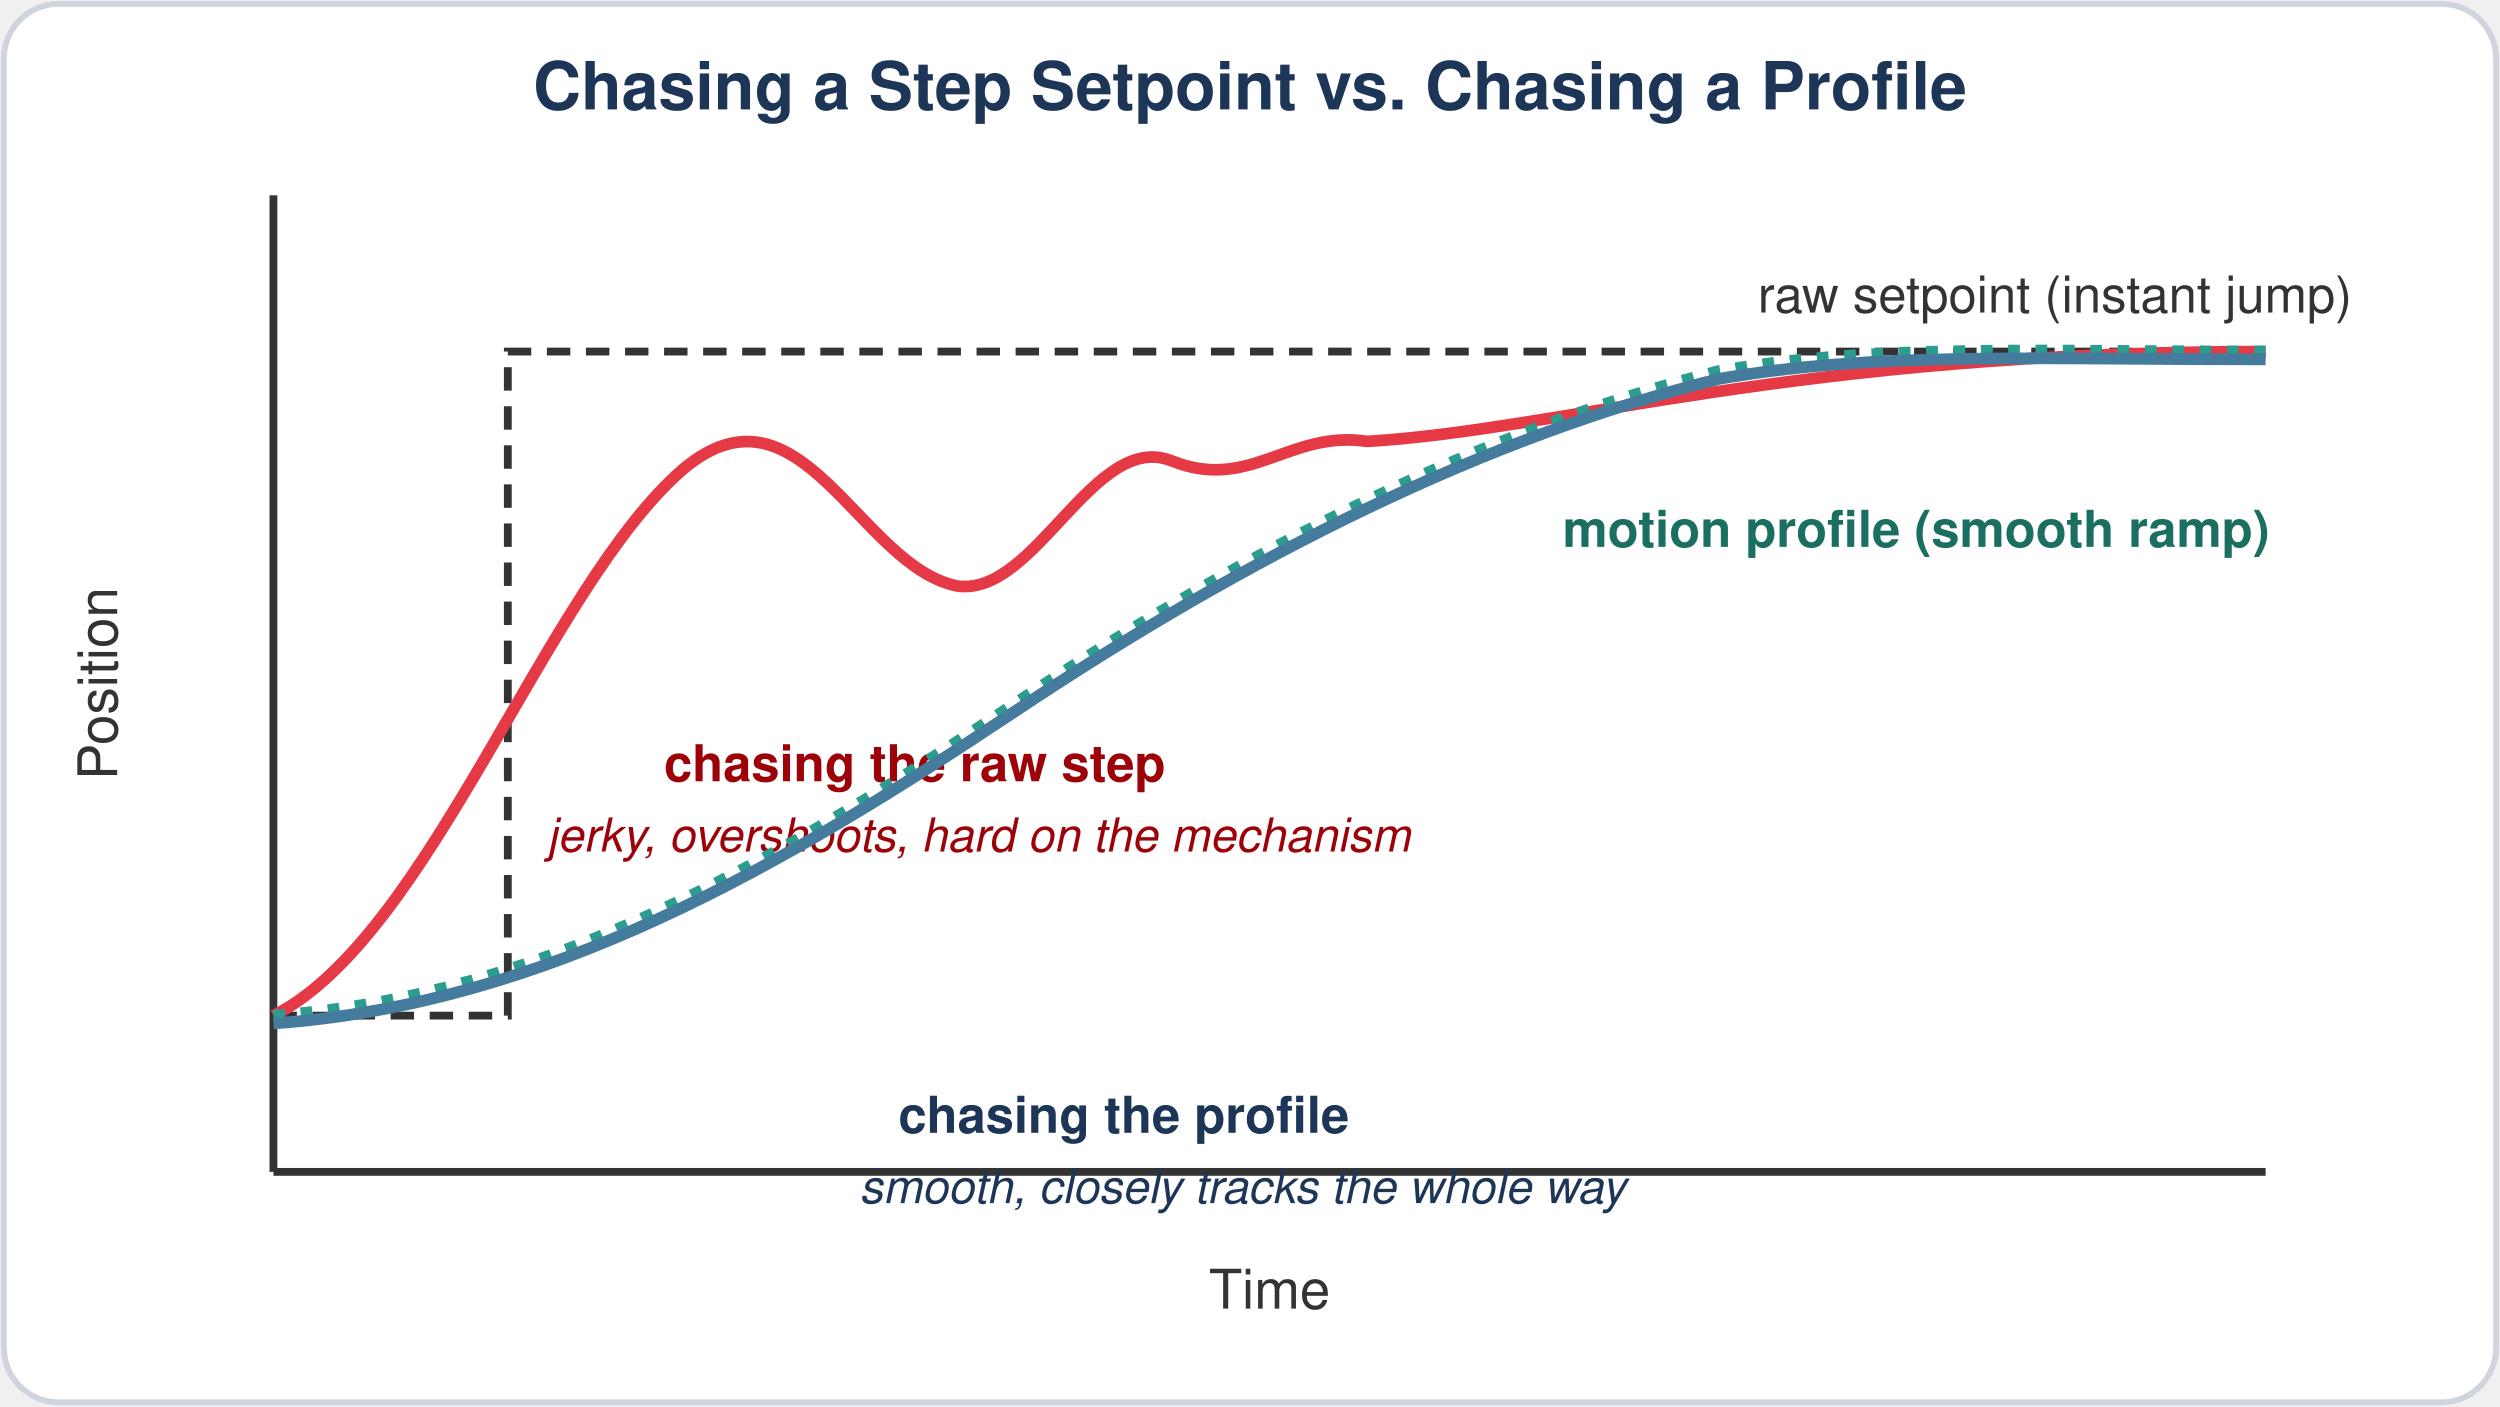
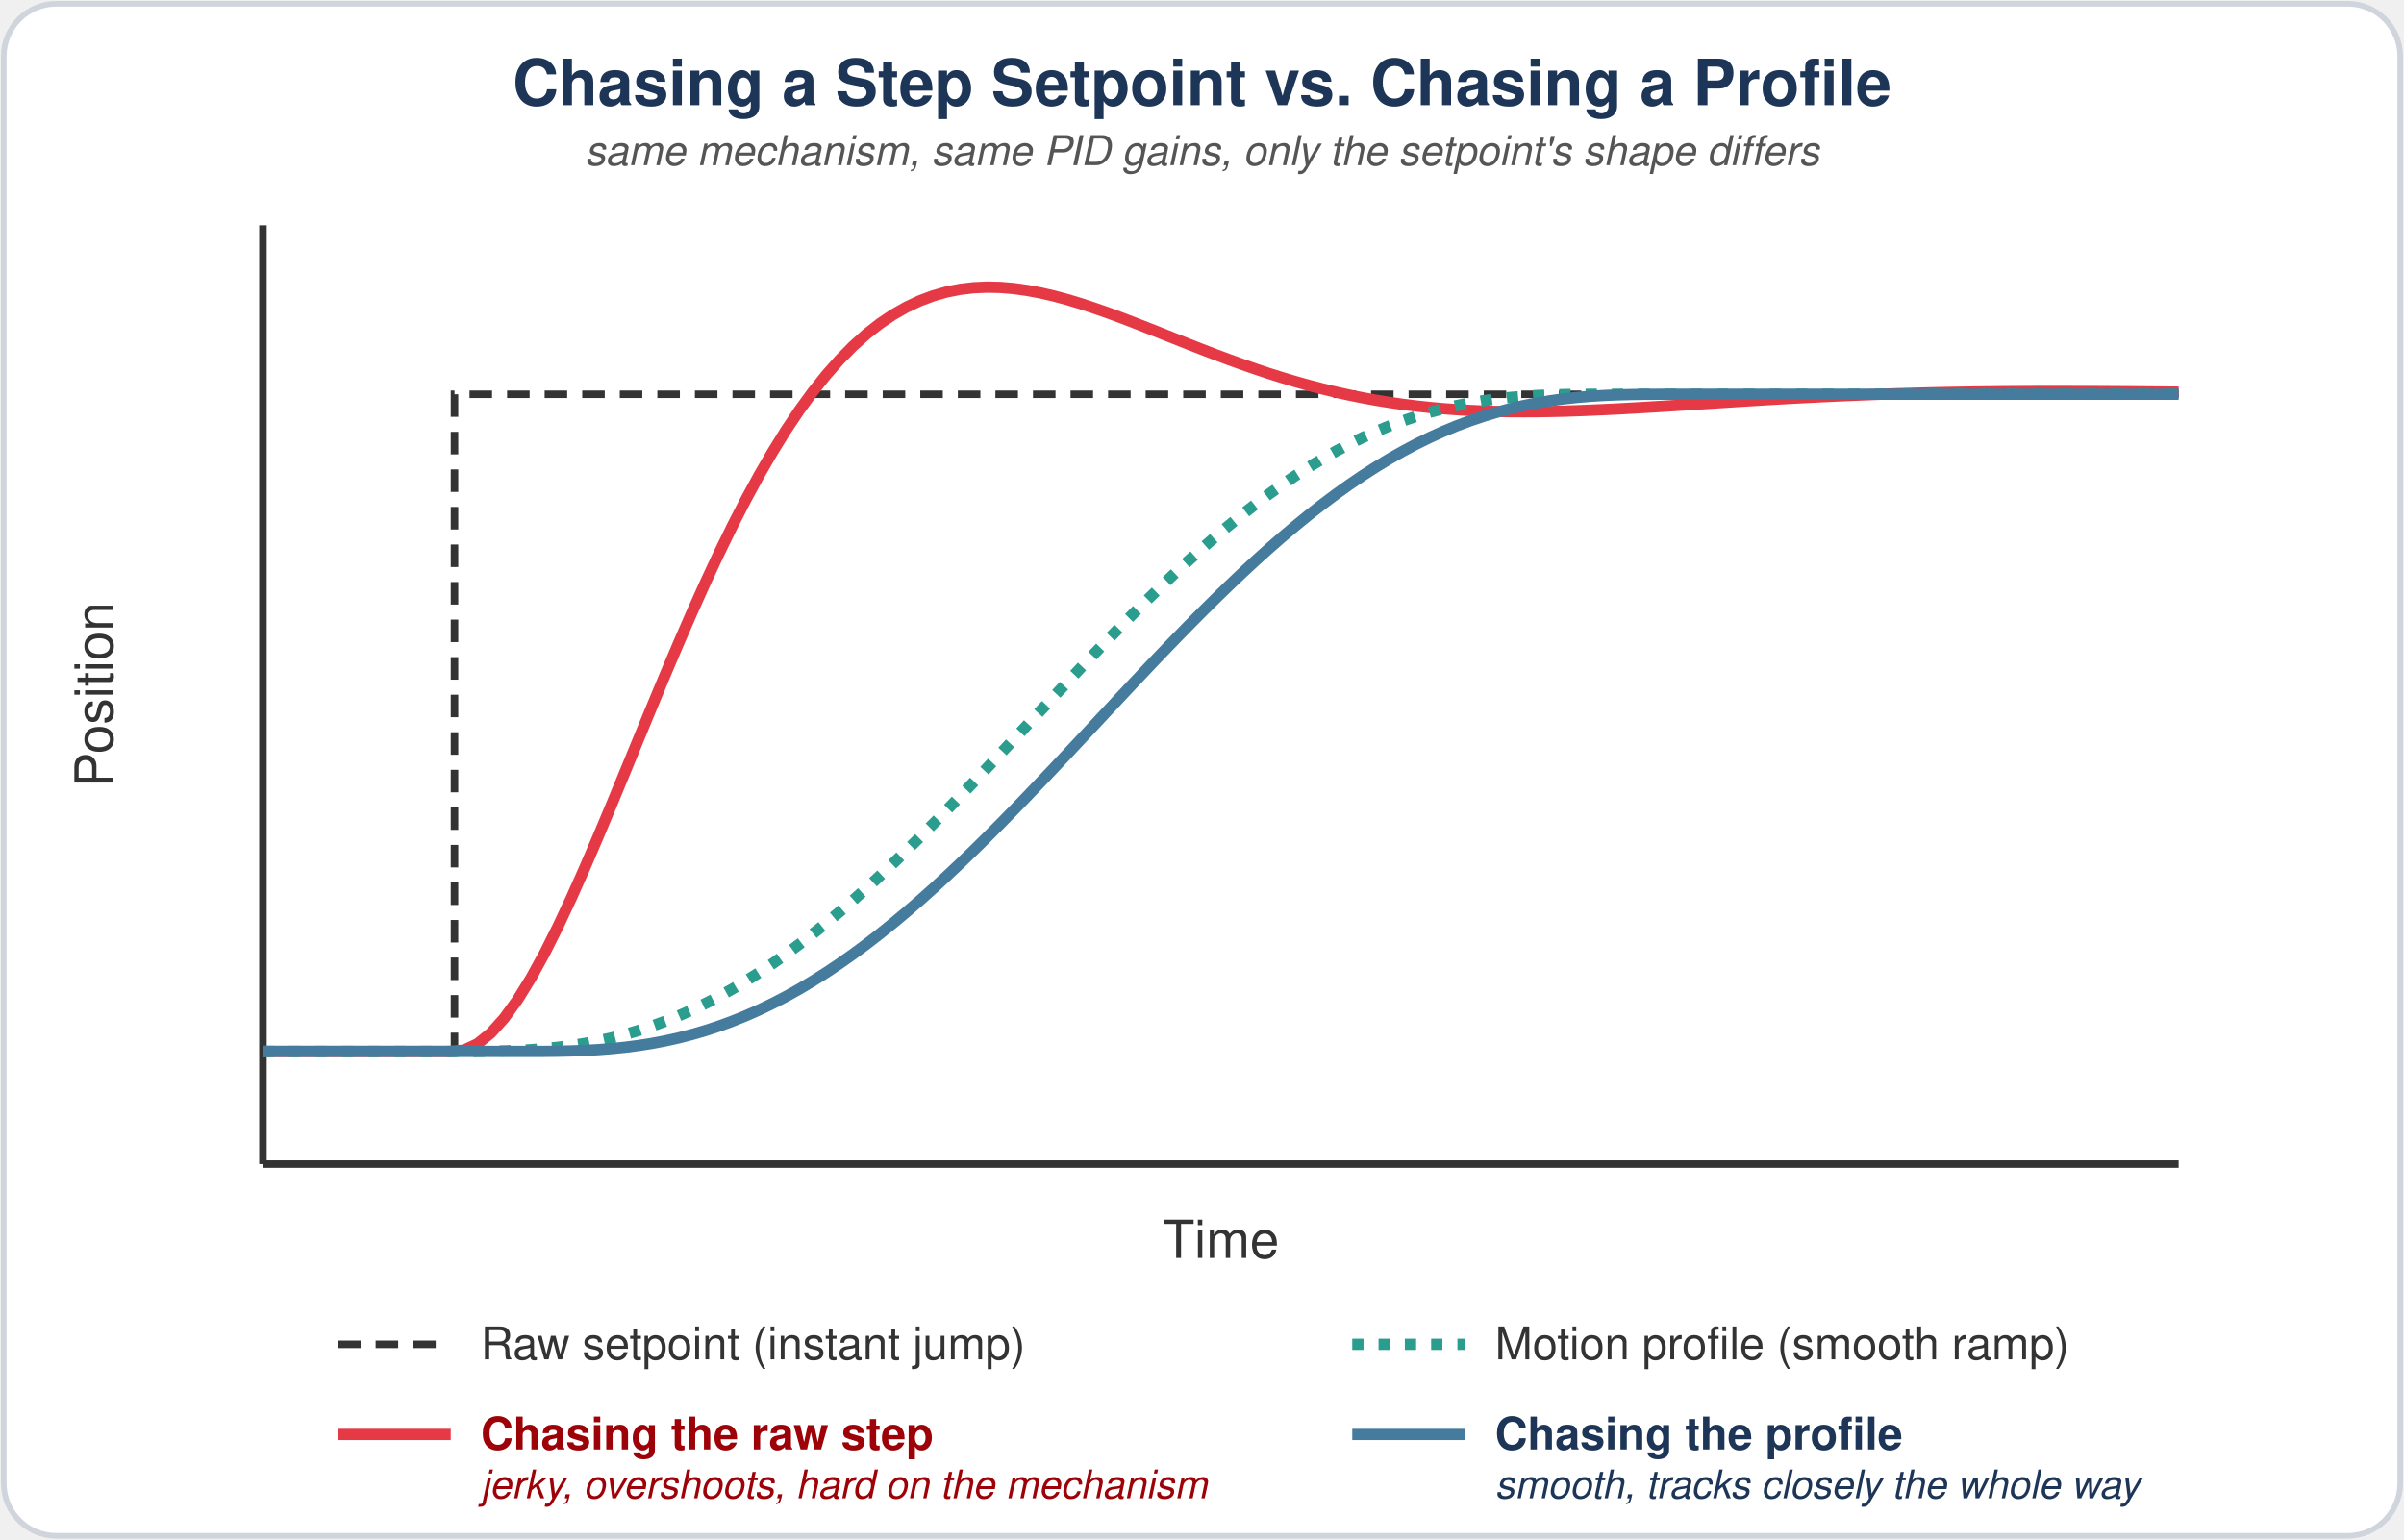
- <svg xmlns="http://www.w3.org/2000/svg" viewBox="0 0 640 360" font-family="Segoe UI, Helvetica, Arial, sans-serif">
-   <rect x="1" y="1" width="638" height="358" rx="14" fill="#ffffff" stroke="#d0d5dd" stroke-width="1.5" />
+ <svg xmlns="http://www.w3.org/2000/svg" viewBox="0 0 640 410" font-family="Segoe UI, Helvetica, Arial, sans-serif">
+   <rect x="1" y="1" width="638" height="408" rx="14" fill="#ffffff" stroke="#d0d5dd" stroke-width="1.5" />
  <text x="320" y="28" fill="#1d3557" font-size="17" font-weight="700" text-anchor="middle">Chasing a Step Setpoint vs. Chasing a Profile</text>
-   <line x1="70" y1="50" x2="70" y2="300" stroke="#333" stroke-width="2" />
-   <line x1="70" y1="300" x2="580" y2="300" stroke="#333" stroke-width="2" />
+   <text x="320" y="44" fill="#555" font-size="11" text-anchor="middle" font-style="italic">same mechanism, same PID gains, only the setpoint's shape differs</text>
+   <line x1="70" y1="60" x2="70" y2="310" stroke="#333" stroke-width="2" />
+   <line x1="70" y1="310" x2="580" y2="310" stroke="#333" stroke-width="2" />
  <text x="325" y="335" fill="#333" font-size="14" text-anchor="middle">Time</text>
-   <text x="30" y="175" fill="#333" font-size="14" text-anchor="middle" transform="rotate(-90 30 175)">Position</text>
-   <path d="M 70,260 L 130,260 L 130,90 L 580,90" fill="none" stroke="#333" stroke-width="2" stroke-dasharray="6,4" />
-   <text x="450" y="80" fill="#333" font-size="13">raw setpoint (instant jump)</text>
-   <path d="M 70,260 C 110,240 140,150 175,120 C 205,95 220,145 245,150            C 265,153 280,110 300,118 C 320,126 330,110 350,113 C 400,110 460,90 580,90" fill="none" stroke="#e63946" stroke-width="3" />
-   <text x="170" y="200" fill="#9d0208" font-size="13" font-weight="700">chasing the raw step</text>
-   <text x="140" y="218" fill="#9d0208" font-size="12" font-style="italic">jerky, overshoots, hard on the mechanism</text>
-   <path d="M 70,260 C 140,255 200,220 260,180 C 320,140 380,110 440,95 C 480,88 520,90 580,90" fill="none" stroke="#2a9d8f" stroke-width="3" stroke-dasharray="3,4" />
-   <text x="400" y="140" fill="#1b6f60" font-size="13" font-weight="700">motion profile (smooth ramp)</text>
-   <path d="M 70,262 C 140,257 200,222 260,182 C 320,142 380,112 440,97 C 480,90 520,92 580,92" fill="none" stroke="#457b9d" stroke-width="3" />
-   <text x="230" y="290" fill="#1d3557" font-size="13" font-weight="700">chasing the profile</text>
-   <text x="220" y="308" fill="#1d3557" font-size="12" font-style="italic">smooth, closely tracks the whole way</text>
+   <text x="30" y="185" fill="#333" font-size="14" text-anchor="middle" transform="rotate(-90 30 185)">Position</text>
+   <path d="M 70,280 L 121,280 L 121,105 L 580,105" fill="none" stroke="#333" stroke-width="2" stroke-dasharray="6,4" />
+   <path d="M 70.00,280.00 L 73.57,280.00 L 77.14,280.00 L 80.71,280.00 L 84.28,280.00 L 87.85,280.00 L 91.42,280.00 L 94.99,280.00 L 98.56,280.00 L 102.13,280.00 L 105.70,280.00 L 109.27,280.00 L 112.84,280.00 L 116.41,280.00 L 119.98,280.00 L 123.55,279.64 L 127.12,277.98 L 130.69,275.10 L 134.26,271.12 L 137.83,266.18 L 141.40,260.39 L 144.97,253.88 L 148.54,246.75 L 152.11,239.12 L 155.68,231.10 L 159.25,222.77 L 162.82,214.24 L 166.39,205.59 L 169.96,196.89 L 173.53,188.23 L 177.10,179.65 L 180.67,171.24 L 184.24,163.03 L 187.81,155.08 L 191.38,147.42 L 194.95,140.09 L 198.52,133.12 L 202.09,126.54 L 205.66,120.36 L 209.23,114.59 L 212.80,109.25 L 216.37,104.35 L 219.94,99.87 L 223.51,95.82 L 227.08,92.20 L 230.65,88.99 L 234.22,86.19 L 237.79,83.79 L 241.36,81.76 L 244.93,80.09 L 248.50,78.76 L 252.07,77.75 L 255.64,77.05 L 259.21,76.63 L 262.78,76.47 L 266.35,76.55 L 269.92,76.85 L 273.49,77.35 L 277.06,78.02 L 280.63,78.84 L 284.20,79.80 L 287.77,80.88 L 291.34,82.06 L 294.91,83.31 L 298.48,84.62 L 302.05,85.99 L 305.62,87.38 L 309.19,88.79 L 312.76,90.21 L 316.33,91.62 L 319.90,93.02 L 323.47,94.39 L 327.04,95.72 L 330.61,97.01 L 334.18,98.25 L 337.75,99.44 L 341.32,100.56 L 344.89,101.63 L 348.46,102.63 L 352.03,103.56 L 355.60,104.42 L 359.17,105.21 L 362.74,105.93 L 366.31,106.58 L 369.88,107.16 L 373.45,107.68 L 377.02,108.12 L 380.59,108.51 L 384.16,108.83 L 387.73,109.09 L 391.30,109.30 L 394.87,109.46 L 398.44,109.57 L 402.01,109.63 L 405.58,109.65 L 409.15,109.63 L 412.72,109.58 L 416.29,109.50 L 419.86,109.38 L 423.43,109.24 L 427.00,109.08 L 430.57,108.91 L 434.14,108.71 L 437.71,108.51 L 441.28,108.29 L 444.85,108.07 L 448.42,107.84 L 451.99,107.61 L 455.56,107.38 L 459.13,107.15 L 462.70,106.92 L 466.27,106.70 L 469.84,106.48 L 473.41,106.27 L 476.98,106.07 L 480.55,105.88 L 484.12,105.70 L 487.69,105.53 L 491.26,105.37 L 494.83,105.22 L 498.40,105.08 L 501.97,104.95 L 505.54,104.83 L 509.11,104.73 L 512.68,104.64 L 516.25,104.55 L 519.82,104.48 L 523.39,104.42 L 526.96,104.37 L 530.53,104.33 L 534.10,104.29 L 537.67,104.27 L 541.24,104.25 L 544.81,104.24 L 548.38,104.24 L 551.95,104.25 L 555.52,104.25 L 559.09,104.27 L 562.66,104.29 L 566.23,104.31 L 569.80,104.34 L 573.37,104.37 L 576.94,104.40 L 580.00,104.43" fill="none" stroke="#e63946" stroke-width="3" />
+   <path d="M 70.00,280.00 L 73.57,280.00 L 77.14,280.00 L 80.71,280.00 L 84.28,280.00 L 87.85,280.00 L 91.42,280.00 L 94.99,280.00 L 98.56,280.00 L 102.13,280.00 L 105.70,280.00 L 109.27,280.00 L 112.84,280.00 L 116.41,280.00 L 119.98,280.00 L 123.55,280.00 L 127.12,279.99 L 130.69,279.95 L 134.26,279.87 L 137.83,279.73 L 141.40,279.53 L 144.97,279.25 L 148.54,278.89 L 152.11,278.43 L 155.68,277.87 L 159.25,277.19 L 162.82,276.40 L 166.39,275.48 L 169.96,274.44 L 173.53,273.27 L 177.10,271.96 L 180.67,270.52 L 184.24,268.95 L 187.81,267.23 L 191.38,265.38 L 194.95,263.39 L 198.52,261.26 L 202.09,259.01 L 205.66,256.62 L 209.23,254.10 L 212.80,251.46 L 216.37,248.70 L 219.94,245.82 L 223.51,242.84 L 227.08,239.75 L 230.65,236.56 L 234.22,233.27 L 237.79,229.90 L 241.36,226.45 L 244.93,222.93 L 248.50,219.34 L 252.07,215.70 L 255.64,212.00 L 259.21,208.26 L 262.78,204.49 L 266.35,200.69 L 269.92,196.87 L 273.49,193.05 L 277.06,189.22 L 280.63,185.40 L 284.20,181.59 L 287.77,177.81 L 291.34,174.06 L 294.91,170.36 L 298.48,166.69 L 302.05,163.09 L 305.62,159.55 L 309.19,156.08 L 312.76,152.68 L 316.33,149.37 L 319.90,146.15 L 323.47,143.03 L 327.04,140.02 L 330.61,137.11 L 334.18,134.32 L 337.75,131.64 L 341.32,129.09 L 344.89,126.66 L 348.46,124.37 L 352.03,122.20 L 355.60,120.18 L 359.17,118.28 L 362.74,116.53 L 366.31,114.91 L 369.88,113.43 L 373.45,112.09 L 377.02,110.88 L 380.59,109.80 L 384.16,108.85 L 387.73,108.02 L 391.30,107.32 L 394.87,106.72 L 398.44,106.23 L 402.01,105.84 L 405.58,105.54 L 409.15,105.32 L 412.72,105.17 L 416.29,105.07 L 419.86,105.02 L 423.43,105.00 L 427.00,105.00 L 430.57,105.00 L 434.14,105.00 L 437.71,105.00 L 441.28,105.00 L 444.85,105.00 L 448.42,105.00 L 451.99,105.00 L 455.56,105.00 L 459.13,105.00 L 462.70,105.00 L 466.27,105.00 L 469.84,105.00 L 473.41,105.00 L 476.98,105.00 L 480.55,105.00 L 484.12,105.00 L 487.69,105.00 L 491.26,105.00 L 494.83,105.00 L 498.40,105.00 L 501.97,105.00 L 505.54,105.00 L 509.11,105.00 L 512.68,105.00 L 516.25,105.00 L 519.82,105.00 L 523.39,105.00 L 526.96,105.00 L 530.53,105.00 L 534.10,105.00 L 537.67,105.00 L 541.24,105.00 L 544.81,105.00 L 548.38,105.00 L 551.95,105.00 L 555.52,105.00 L 559.09,105.00 L 562.66,105.00 L 566.23,105.00 L 569.80,105.00 L 573.37,105.00 L 576.94,105.00 L 580.00,105.00" fill="none" stroke="#2a9d8f" stroke-width="3" stroke-dasharray="3,4" />
+   <path d="M 70.00,280.00 L 73.57,280.00 L 77.14,280.00 L 80.71,280.00 L 84.28,280.00 L 87.85,280.00 L 91.42,280.00 L 94.99,280.00 L 98.56,280.00 L 102.13,280.00 L 105.70,280.00 L 109.27,280.00 L 112.84,280.00 L 116.41,280.00 L 119.98,280.00 L 123.55,280.00 L 127.12,280.00 L 130.69,280.00 L 134.26,280.00 L 137.83,280.00 L 141.40,280.00 L 144.97,279.99 L 148.54,279.95 L 152.11,279.87 L 155.68,279.73 L 159.25,279.53 L 162.82,279.25 L 166.39,278.89 L 169.96,278.43 L 173.53,277.87 L 177.10,277.19 L 180.67,276.40 L 184.24,275.48 L 187.81,274.44 L 191.38,273.27 L 194.95,271.96 L 198.52,270.52 L 202.09,268.95 L 205.66,267.23 L 209.23,265.38 L 212.80,263.39 L 216.37,261.26 L 219.94,259.01 L 223.51,256.62 L 227.08,254.10 L 230.65,251.46 L 234.22,248.70 L 237.79,245.82 L 241.36,242.84 L 244.93,239.75 L 248.50,236.56 L 252.07,233.27 L 255.64,229.90 L 259.21,226.45 L 262.78,222.93 L 266.35,219.34 L 269.92,215.70 L 273.49,212.00 L 277.06,208.26 L 280.63,204.49 L 284.20,200.69 L 287.77,196.87 L 291.34,193.05 L 294.91,189.22 L 298.48,185.40 L 302.05,181.59 L 305.62,177.81 L 309.19,174.06 L 312.76,170.36 L 316.33,166.69 L 319.90,163.09 L 323.47,159.55 L 327.04,156.08 L 330.61,152.68 L 334.18,149.37 L 337.75,146.15 L 341.32,143.03 L 344.89,140.02 L 348.46,137.11 L 352.03,134.32 L 355.60,131.64 L 359.17,129.09 L 362.74,126.66 L 366.31,124.37 L 369.88,122.20 L 373.45,120.18 L 377.02,118.28 L 380.59,116.53 L 384.16,114.91 L 387.73,113.43 L 391.30,112.09 L 394.87,110.88 L 398.44,109.80 L 402.01,108.85 L 405.58,108.02 L 409.15,107.32 L 412.72,106.72 L 416.29,106.23 L 419.86,105.84 L 423.43,105.54 L 427.00,105.32 L 430.57,105.17 L 434.14,105.07 L 437.71,105.02 L 441.28,105.00 L 444.85,105.00 L 448.42,105.00 L 451.99,105.00 L 455.56,105.00 L 459.13,105.00 L 462.70,105.00 L 466.27,105.00 L 469.84,105.00 L 473.41,105.00 L 476.98,105.00 L 480.55,105.00 L 484.12,105.00 L 487.69,105.00 L 491.26,105.00 L 494.83,105.00 L 498.40,105.00 L 501.97,105.00 L 505.54,105.00 L 509.11,105.00 L 512.68,105.00 L 516.25,105.00 L 519.82,105.00 L 523.39,105.00 L 526.96,105.00 L 530.53,105.00 L 534.10,105.00 L 537.67,105.00 L 541.24,105.00 L 544.81,105.00 L 548.38,105.00 L 551.95,105.00 L 555.52,105.00 L 559.09,105.00 L 562.66,105.00 L 566.23,105.00 L 569.80,105.00 L 573.37,105.00 L 576.94,105.00 L 580.00,105.00" fill="none" stroke="#457b9d" stroke-width="3" />
+   <line x1="90" y1="358" x2="120" y2="358" stroke="#333" stroke-width="2" stroke-dasharray="6,4" />
+   <text x="128" y="362" fill="#333" font-size="12">Raw setpoint (instant jump)</text>
+   <line x1="90" y1="382" x2="120" y2="382" stroke="#e63946" stroke-width="3" />
+   <text x="128" y="386" fill="#9d0208" font-size="12" font-weight="700">Chasing the raw step</text>
+   <text x="128" y="399" fill="#9d0208" font-size="10.5" font-style="italic">jerky, overshoots, hard on the mechanism</text>
+   <line x1="360" y1="358" x2="390" y2="358" stroke="#2a9d8f" stroke-width="3" stroke-dasharray="3,4" />
+   <text x="398" y="362" fill="#333" font-size="12">Motion profile (smooth ramp)</text>
+   <line x1="360" y1="382" x2="390" y2="382" stroke="#457b9d" stroke-width="3" />
+   <text x="398" y="386" fill="#1d3557" font-size="12" font-weight="700">Chasing the profile</text>
+   <text x="398" y="399" fill="#1d3557" font-size="10.5" font-style="italic">smooth, tracks closely the whole way</text>
</svg>
